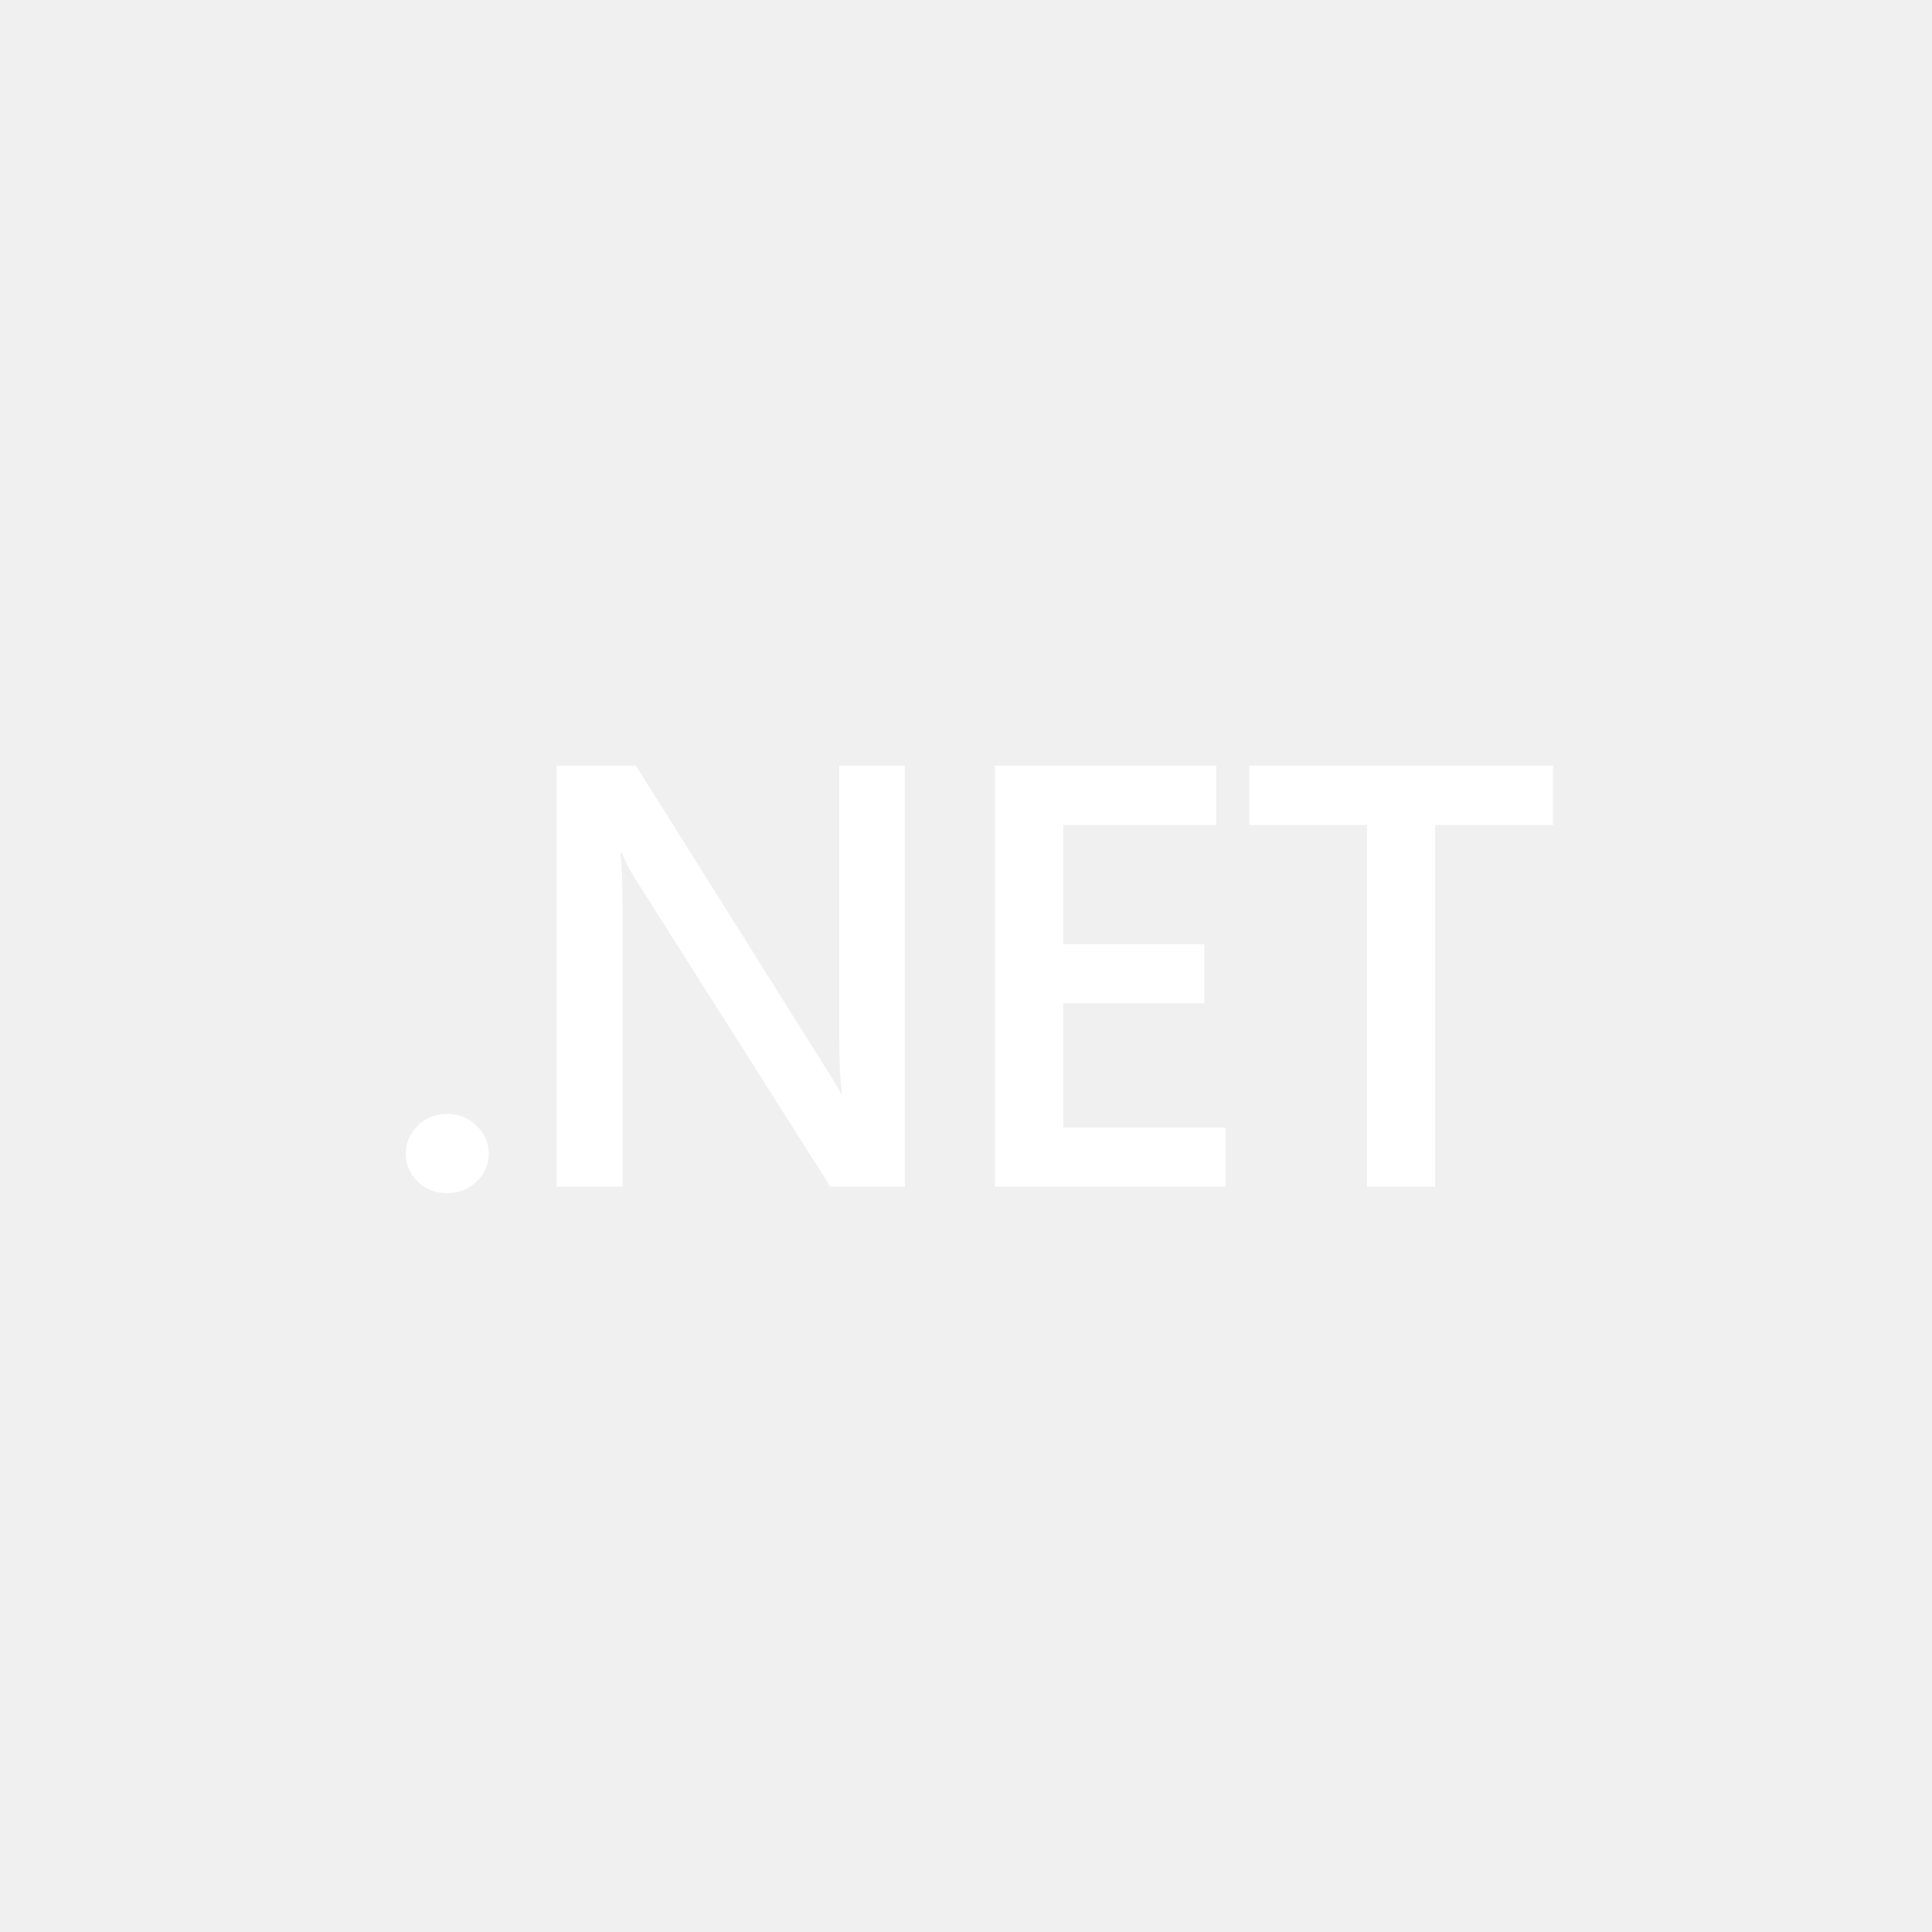
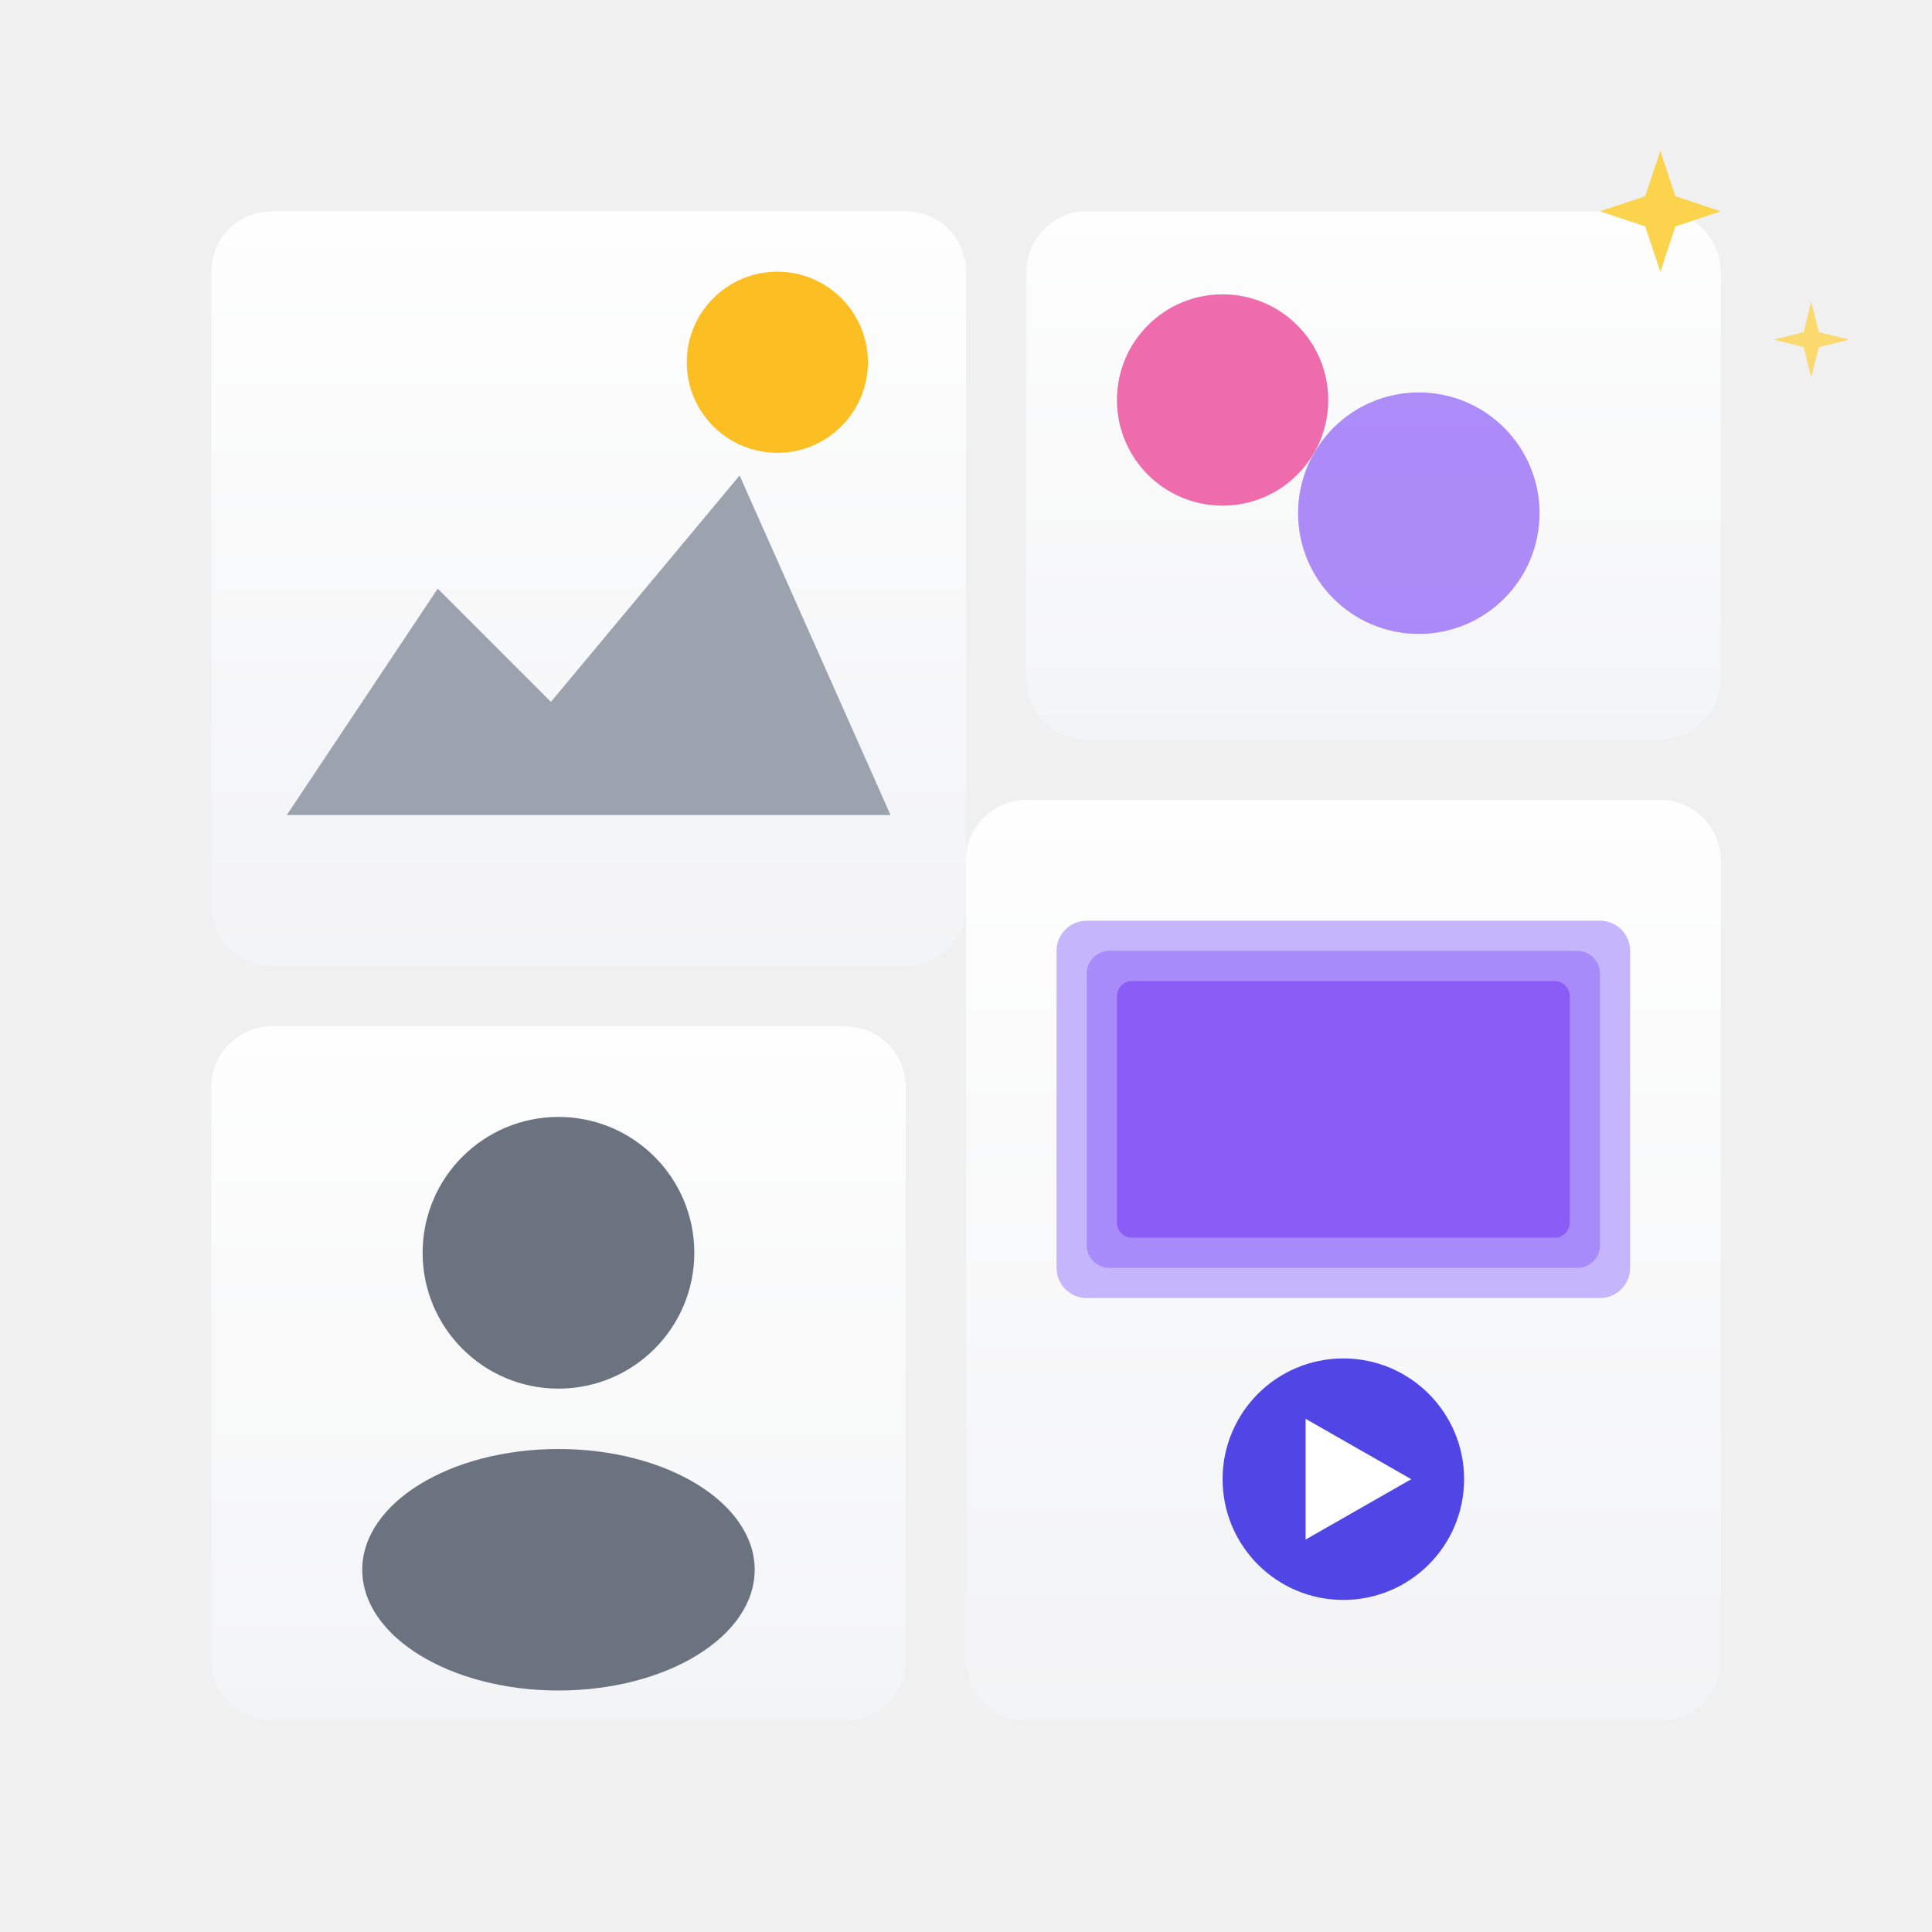
- <svg xmlns="http://www.w3.org/2000/svg" width="456" height="456" viewBox="0 0 456 456" version="1.1" xml:space="preserve" style="fill-rule:evenodd;clip-rule:evenodd;stroke-linejoin:round;stroke-miterlimit:2;">
-   <path d="m 105.5,281.609 c -2.703,0 -5.001,-0.9 -6.893,-2.702 -1.892,-1.848 -2.838,-4.042 -2.838,-6.582 0,-2.587 0.946,-4.804 2.838,-6.652 1.892,-1.848 4.19,-2.772 6.893,-2.772 2.748,0 5.068,0.924 6.96,2.772 1.937,1.848 2.906,4.064 2.906,6.652 0,2.54 -0.968,4.734 -2.906,6.582 -1.892,1.802 -4.212,2.702 -6.96,2.702 z" style="fill:#ffffff;fill-rule:nonzero;stroke-width:0.838" />
-   <path d="M 213.561,280.084 H 195.99 L 149.7,207.054 c -1.171,-1.848 -2.14,-3.765 -2.906,-5.751 h -0.406 c 0.361,2.125 0.541,6.675 0.541,13.65 v 65.132 h -15.543 v -99.36 h 18.719 l 44.737,71.298 c 1.892,2.957 3.109,4.989 3.649,6.098 h 0.27 c -0.45,-2.632 -0.676,-7.09 -0.676,-13.373 v -64.023 h 15.476 z" style="fill:#ffffff;fill-rule:nonzero;stroke-width:0.838" />
-   <path d="m 289.251,280.084 h -54.401 v -99.36 h 52.238 v 13.997 h -36.154 v 28.131 h 33.316 v 13.927 h -33.316 v 29.378 h 38.316 z" style="fill:#ffffff;fill-rule:nonzero;stroke-width:0.838" />
-   <path d="M 366.565,194.721 H 338.722 v 85.363 h -16.084 v -85.363 h -27.775 v -13.997 h 71.701 z" style="fill:#ffffff;fill-rule:nonzero;stroke-width:0.838" />
+ <svg xmlns="http://www.w3.org/2000/svg" width="512" height="512" viewBox="0 0 512 512">
+   <defs>
+     <linearGradient id="cardGradient" x1="0%" y1="0%" x2="0%" y2="100%">
+       <stop offset="0%" style="stop-color:#FFFFFF" />
+       <stop offset="100%" style="stop-color:#F3F4F6" />
+     </linearGradient>
+   </defs>
+   <rect x="56" y="56" width="200" height="200" rx="16" fill="url(#cardGradient)" opacity="0.95" />
+   <path d="M76 216 L116 156 L146 186 L196 126 L236 216 Z" fill="#9CA3AF" />
+   <circle cx="206" cy="96" r="24" fill="#FBBF24" />
+   <rect x="272" y="56" width="184" height="140" rx="16" fill="url(#cardGradient)" opacity="0.9" />
+   <circle cx="324" cy="106" r="28" fill="#EC4899" opacity="0.8" />
+   <circle cx="376" cy="136" r="32" fill="#8B5CF6" opacity="0.7" />
+   <rect x="56" y="272" width="184" height="184" rx="16" fill="url(#cardGradient)" opacity="0.9" />
+   <circle cx="148" cy="332" r="36" fill="#6B7280" />
+   <ellipse cx="148" cy="416" rx="52" ry="32" fill="#6B7280" />
+   <rect x="256" y="212" width="200" height="244" rx="16" fill="url(#cardGradient)" opacity="0.95" />
+   <rect x="280" y="244" width="152" height="100" rx="8" fill="#C4B5FD" />
+   <rect x="288" y="252" width="136" height="84" rx="6" fill="#A78BFA" />
+   <rect x="296" y="260" width="120" height="68" rx="4" fill="#8B5CF6" />
+   <circle cx="356" cy="392" r="32" fill="#4F46E5" />
+   <path d="M346 376 L346 408 L374 392 Z" fill="white" />
+   <g fill="#FCD34D">
+     <path d="M440 40 L444 52 L456 56 L444 60 L440 72 L436 60 L424 56 L436 52 Z" />
+     <path d="M480 80 L482 88 L490 90 L482 92 L480 100 L478 92 L470 90 L478 88 Z" opacity="0.8" />
+   </g>
</svg>
